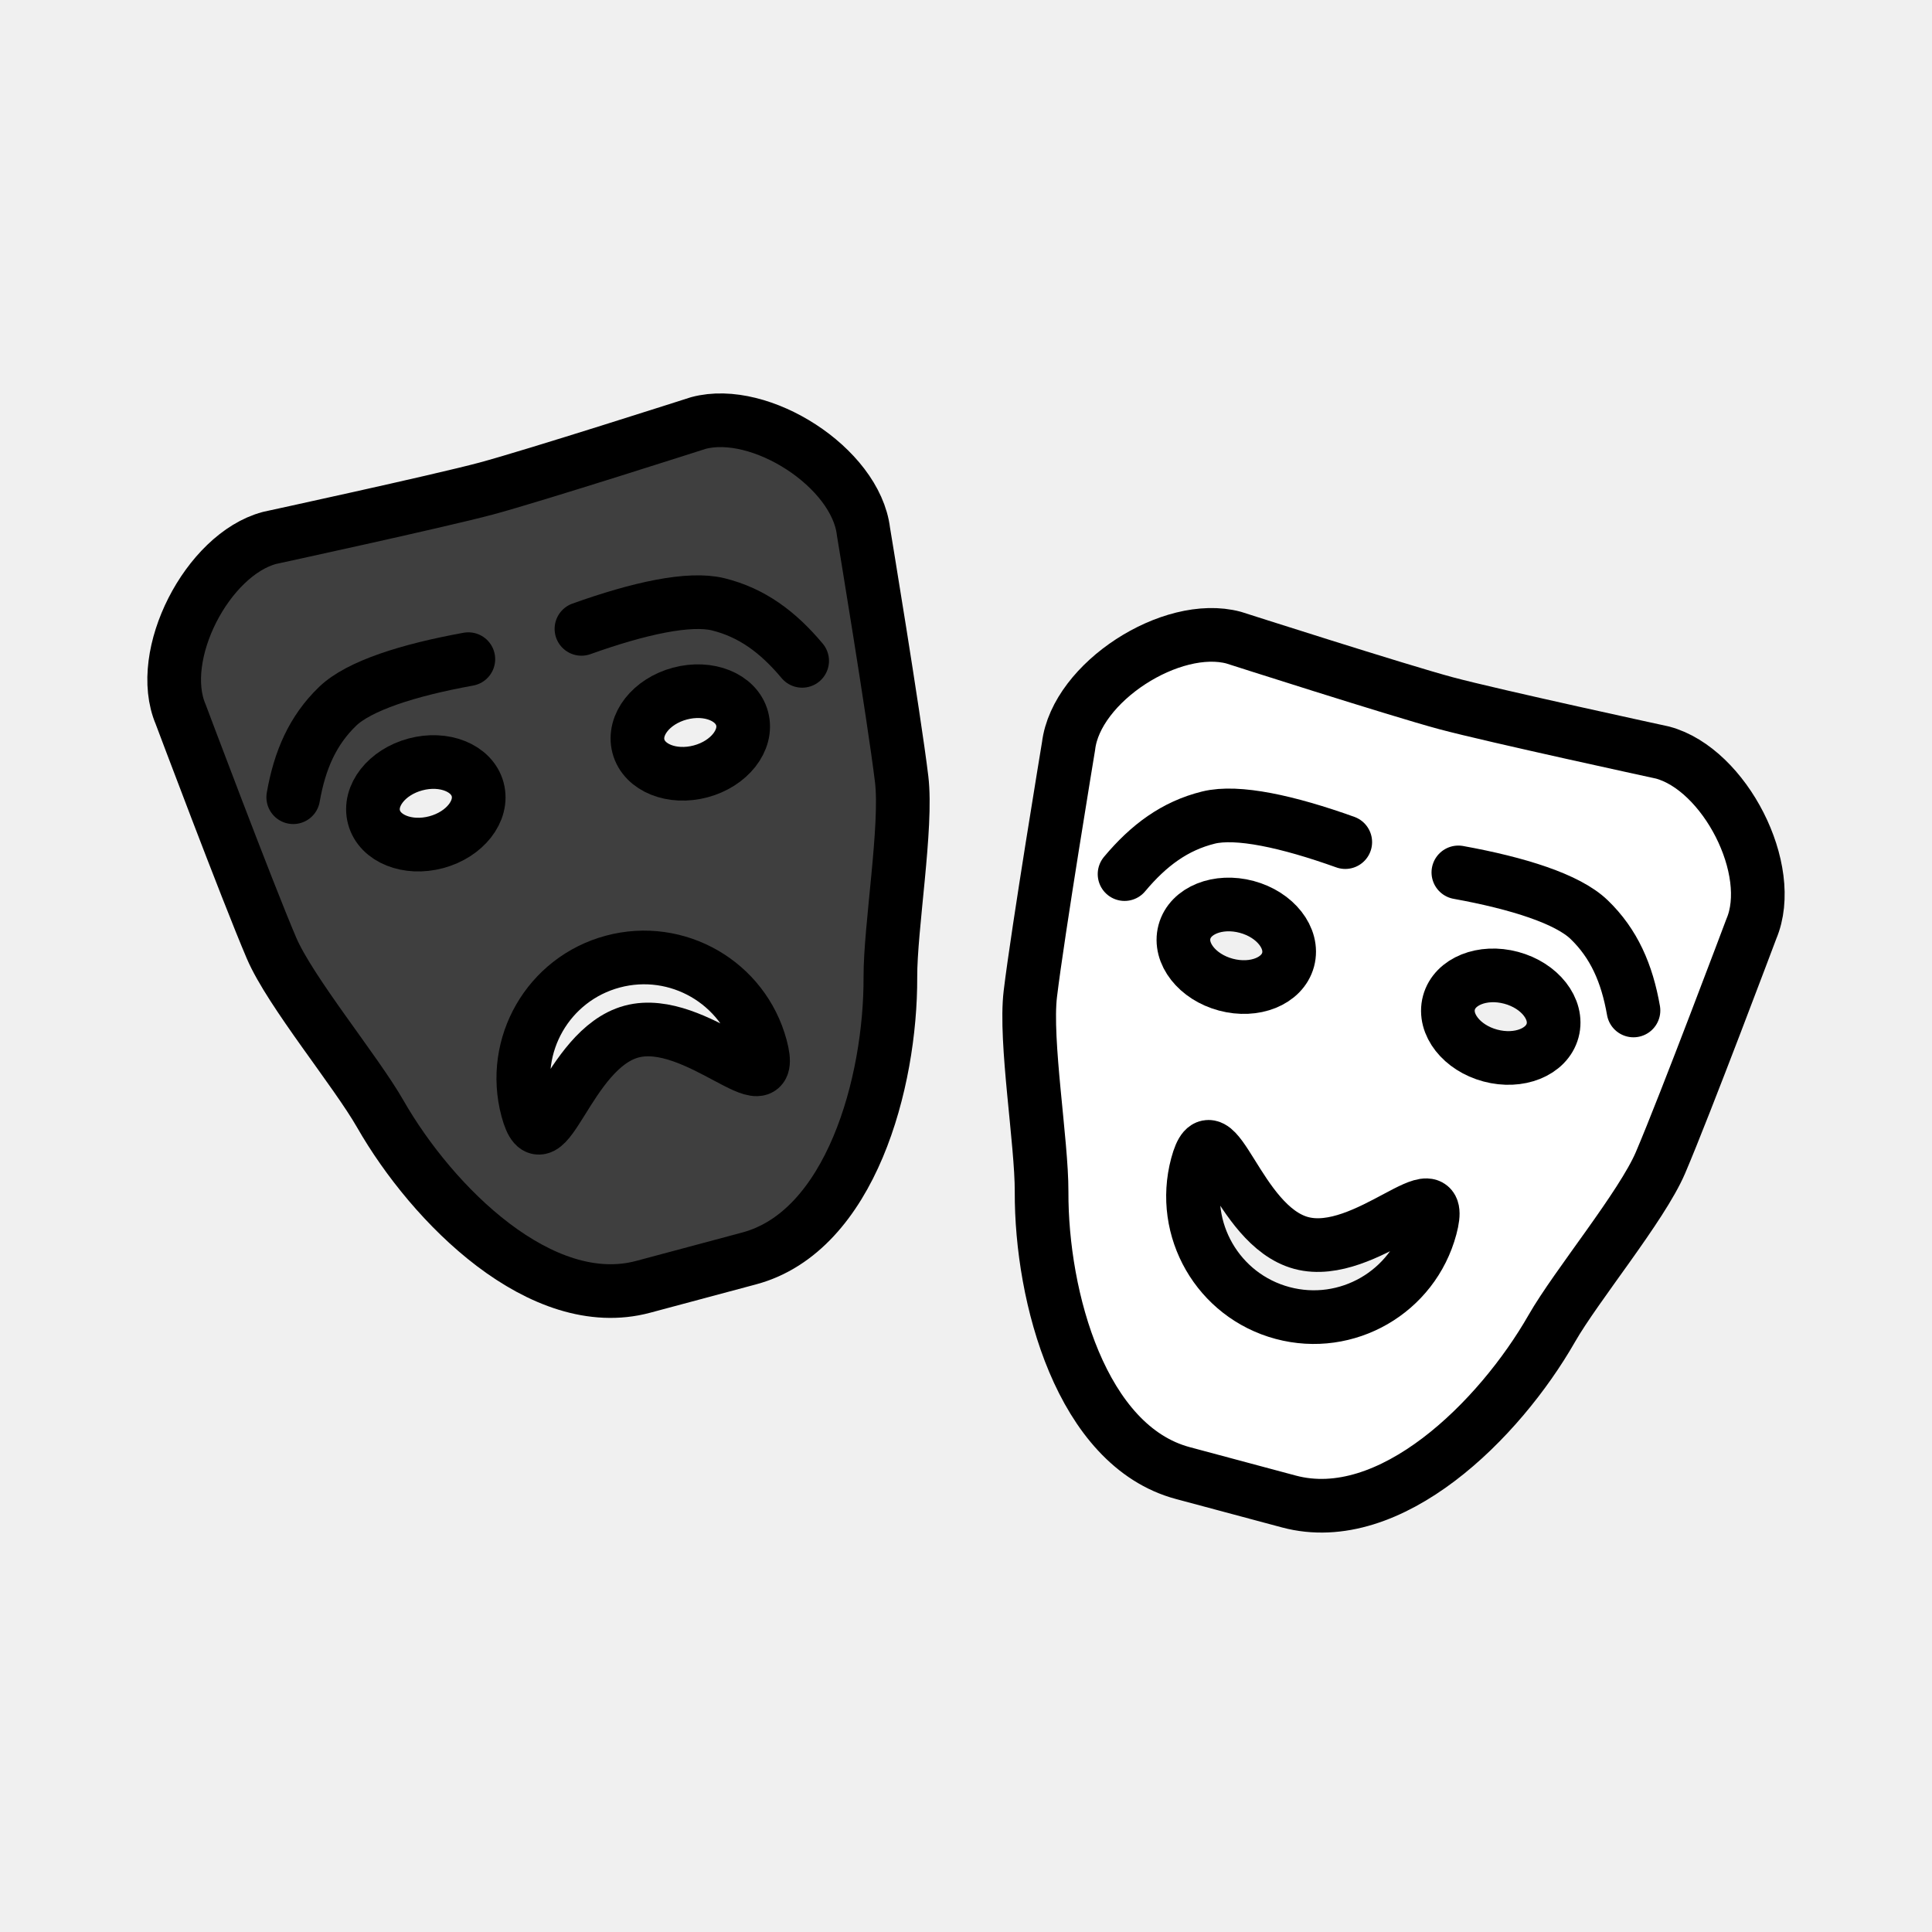
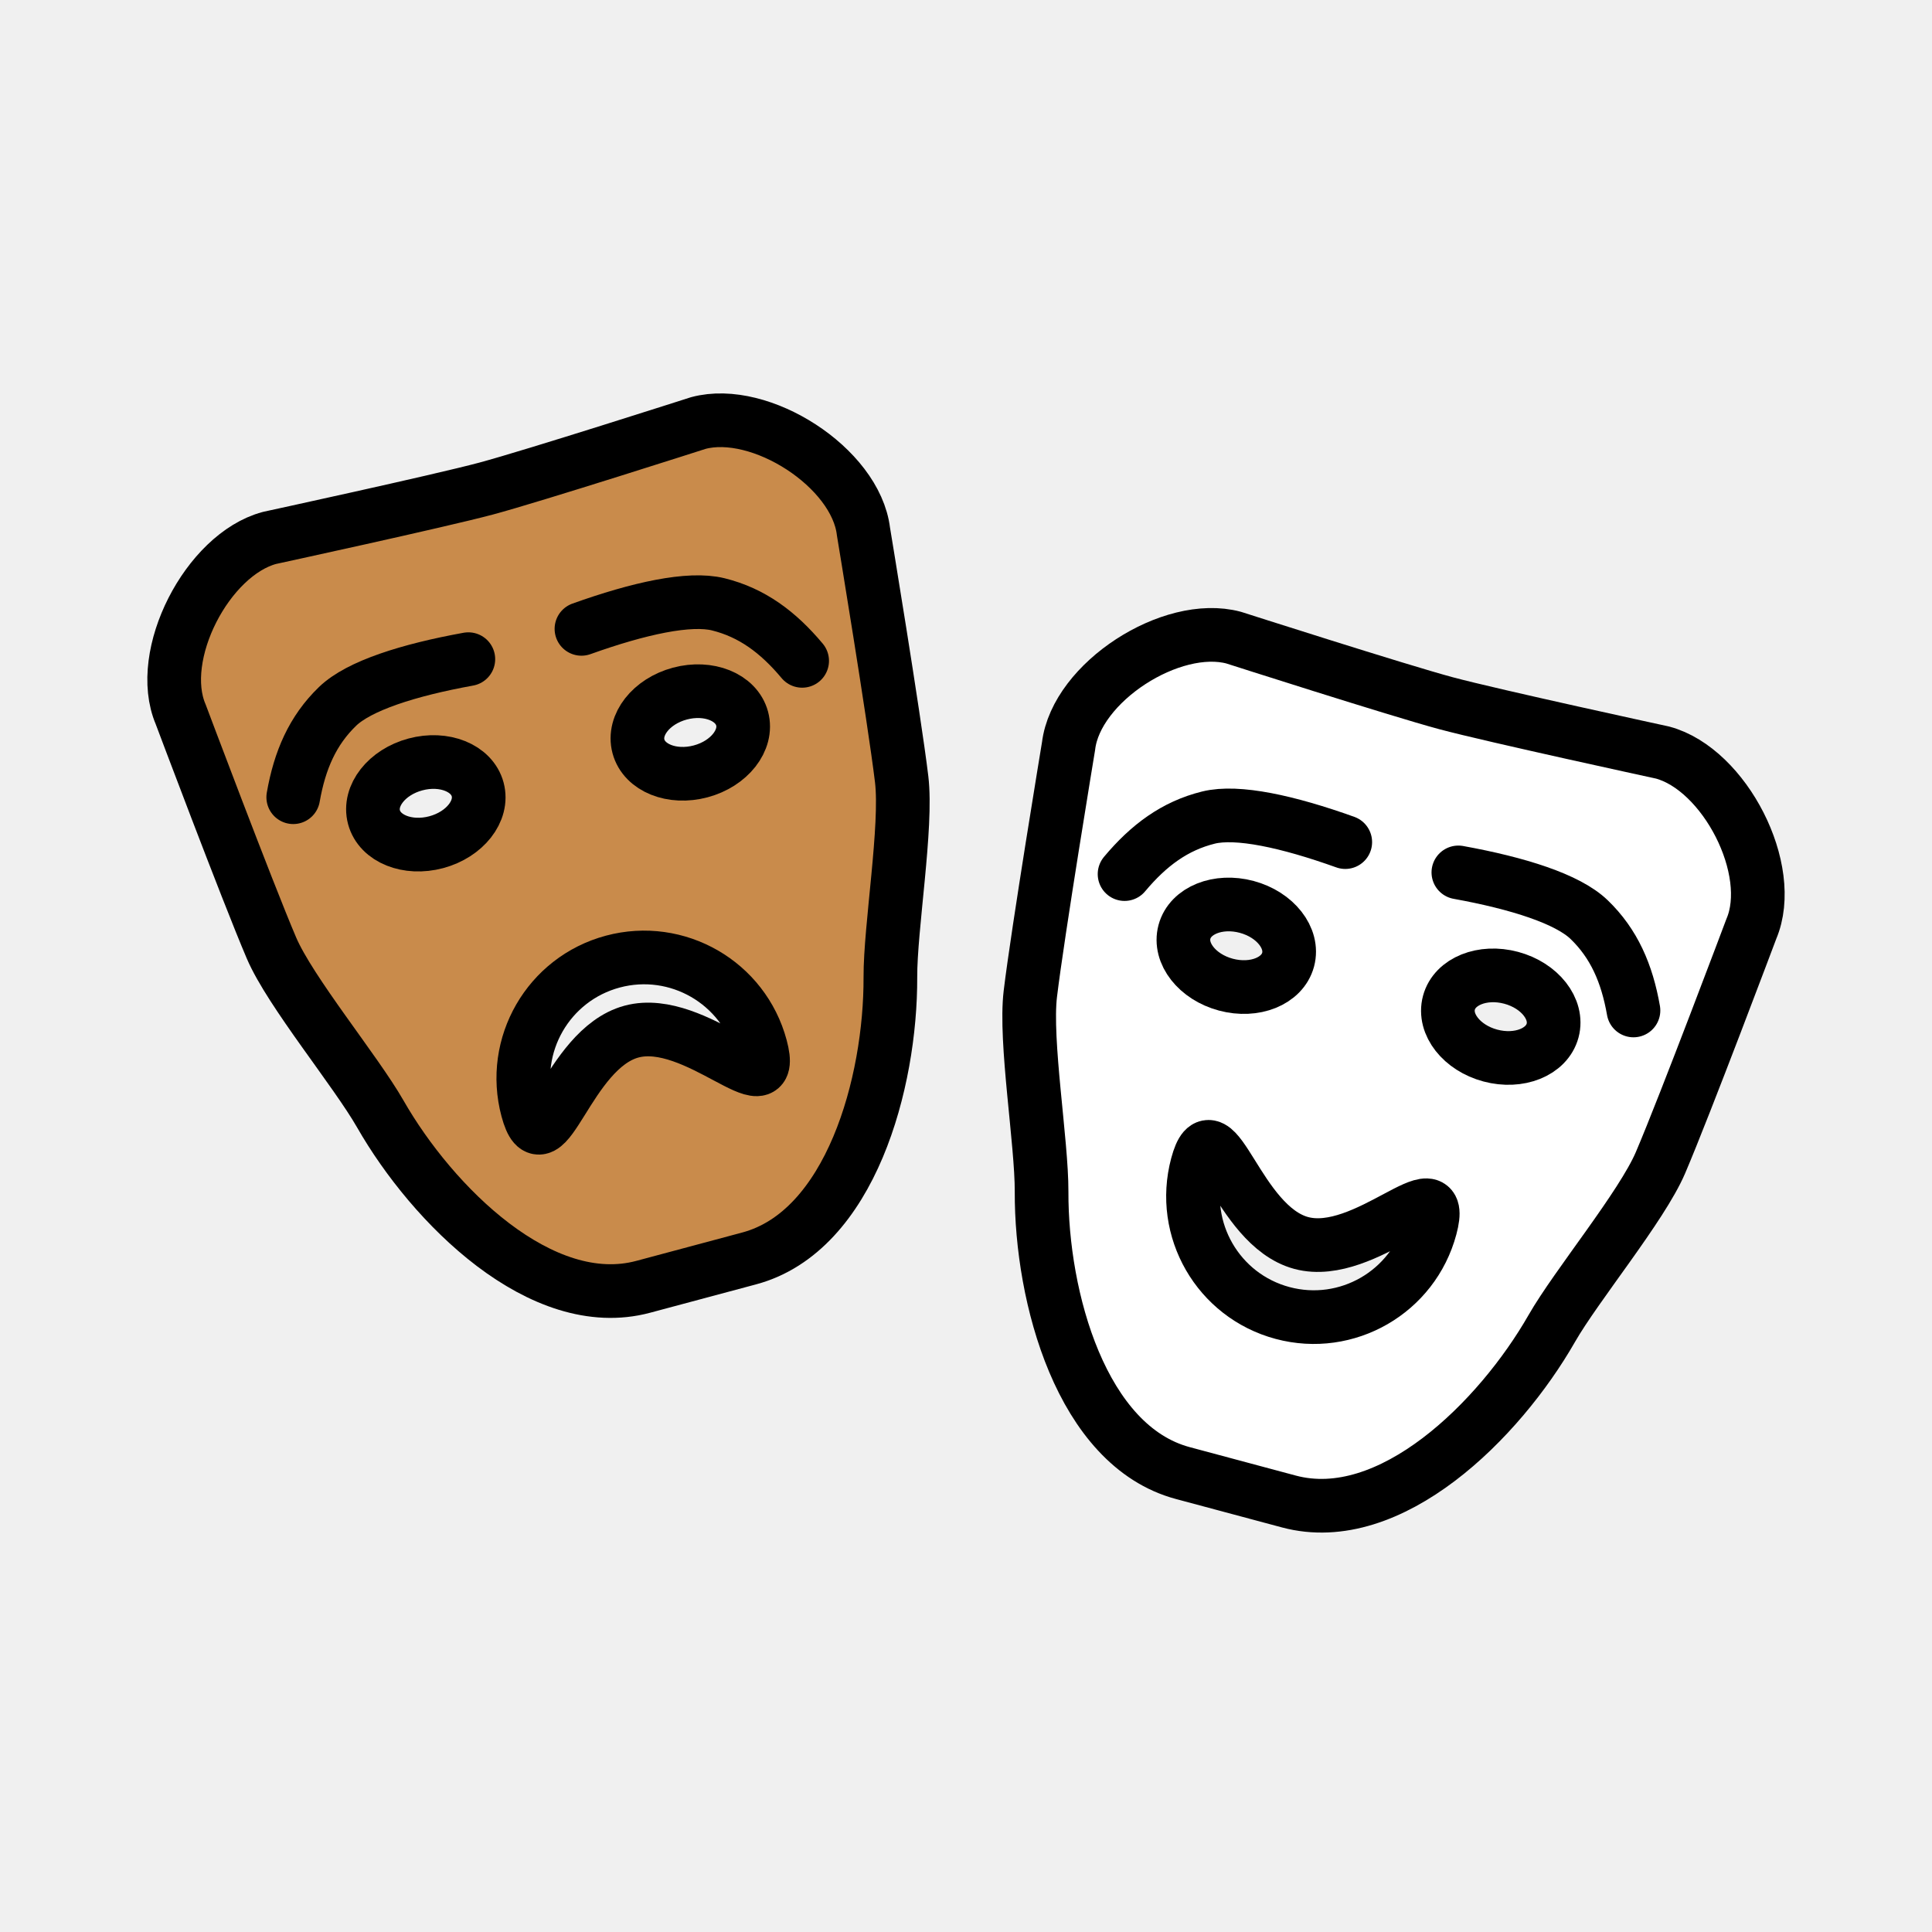
<svg xmlns="http://www.w3.org/2000/svg" id="emoji" viewBox="0 0 72 72" version="1.1">
  <g id="color">
-     <path fill="#3F3F3F" d="M33.6,29.04c-0.28-2.33-1.42-9.24-1.42-9.24c-0.29-2.37-3.84-4.66-6.16-4.03c0,0-6.15,1.97-7.9,2.44 c-1.76,0.47-8.08,1.84-8.08,1.84c-2.31,0.62-4.25,4.37-3.31,6.57c0,0,2.47,6.55,3.39,8.71c0.69,1.63,3.13,4.58,4.05,6.18 c1.95,3.4,6.01,7.46,9.8,6.45l3.95-1.06c3.79-1.02,5.28-6.56,5.26-10.48C33.18,34.57,33.81,30.8,33.6,29.04z M16.26,31.39 c-1.07,0.28-2.11-0.13-2.32-0.93c-0.22-0.8,0.47-1.68,1.54-1.97c1.07-0.29,2.11,0.13,2.32,0.93 C18.02,30.22,17.32,31.1,16.26,31.39z M26.11,28.75c-1.06,0.28-2.1-0.13-2.32-0.93c-0.21-0.8,0.48-1.69,1.55-1.97 c1.06-0.29,2.1,0.13,2.32,0.93C27.87,27.58,27.18,28.46,26.11,28.75z M23.54,38.44c-2.4,0.65-3.24,5.31-3.88,2.91 c-0.65-2.4,0.78-4.87,3.18-5.51c2.4-0.65,4.87,0.78,5.51,3.18C28.99,41.42,25.94,37.8,23.54,38.44z" />
-     <path fill="#3F3F3F" d="M21.669,23.436c2.136-0.765,4.023-1.181,5.1-0.914c1.253,0.311,2.224,1.03,3.125,2.106 L21.669,23.436z" />
-     <path fill="#3F3F3F" d="M17.454,24.565c-2.232,0.405-4.074,0.989-4.873,1.759c-0.929,0.896-1.411,2.005-1.653,3.386 L17.454,24.565z" />
+     <path fill="#C98B4B" d="M33.6,29.04c-0.28-2.33-1.42-9.24-1.42-9.24c-0.29-2.37-3.84-4.66-6.16-4.03c0,0-6.15,1.97-7.9,2.44 c-1.76,0.47-8.08,1.84-8.08,1.84c-2.31,0.62-4.25,4.37-3.31,6.57c0,0,2.47,6.55,3.39,8.71c0.69,1.63,3.13,4.58,4.05,6.18 c1.95,3.4,6.01,7.46,9.8,6.45l3.95-1.06c3.79-1.02,5.28-6.56,5.26-10.48C33.18,34.57,33.81,30.8,33.6,29.04z M16.26,31.39 c-1.07,0.28-2.11-0.13-2.32-0.93c-0.22-0.8,0.47-1.68,1.54-1.97c1.07-0.29,2.11,0.13,2.32,0.93 C18.02,30.22,17.32,31.1,16.26,31.39z M26.11,28.75c-1.06,0.28-2.1-0.13-2.32-0.93c-0.21-0.8,0.48-1.69,1.55-1.97 c1.06-0.29,2.1,0.13,2.32,0.93C27.87,27.58,27.18,28.46,26.11,28.75z M23.54,38.44c-2.4,0.65-3.24,5.31-3.88,2.91 c-0.65-2.4,0.78-4.87,3.18-5.51c2.4-0.65,4.87,0.78,5.51,3.18C28.99,41.42,25.94,37.8,23.54,38.44z" />
+     <path fill="#C98B4B" d="M21.669,23.436c2.136-0.765,4.023-1.181,5.1-0.914c1.253,0.311,2.224,1.03,3.125,2.106 L21.669,23.436z" />
+     <path fill="#C98B4B" d="M17.454,24.565c-2.232,0.405-4.074,0.989-4.873,1.759c-0.929,0.896-1.411,2.005-1.653,3.386 L17.454,24.565z" />
    <path fill="#FFFFFF" d="M61.96,28.05c0,0-6.32-1.37-8.07-1.84c-1.76-0.47-7.91-2.45-7.91-2.45c-2.32-0.62-5.87,1.67-6.16,4.04 c0,0-1.14,6.91-1.42,9.24c-0.21,1.76,0.42,5.53,0.42,7.38c-0.02,3.92,1.47,9.46,5.26,10.48l3.95,1.06c3.79,1.01,7.85-3.05,9.8-6.45 c0.92-1.6,3.36-4.55,4.05-6.18c0.92-2.16,3.39-8.71,3.39-8.71C66.21,32.42,64.27,28.67,61.96,28.05z M44.14,34.73 c0.22-0.8,1.26-1.22,2.32-0.93c1.07,0.28,1.76,1.16,1.55,1.96c-0.22,0.8-1.26,1.22-2.32,0.93 C44.62,36.41,43.93,35.53,44.14,34.73z M53.31,45.75c-0.65,2.4-3.11,3.83-5.51,3.18c-2.4-0.64-3.83-3.11-3.19-5.51 c0.65-2.4,1.48,2.26,3.88,2.9C50.9,46.97,53.95,43.35,53.31,45.75z M57.86,38.4c-0.21,0.8-1.25,1.22-2.32,0.94 c-1.06-0.29-1.76-1.17-1.54-1.97c0.21-0.8,1.25-1.22,2.32-0.93C57.39,36.72,58.08,37.6,57.86,38.4z" />
  </g>
  <g id="hair" />
  <g id="skin" />
  <g id="skin-shadow" />
  <g id="line">
    <path fill="none" stroke="#000000" stroke-linecap="round" stroke-linejoin="round" stroke-miterlimit="10" stroke-width="2" d="M27.92,46.898l-3.951,1.058c-3.785,1.014-7.852-3.043-9.798-6.445c-0.918-1.604-3.357-4.552-4.054-6.182 c-0.921-2.157-3.383-8.707-3.383-8.707c-0.941-2.204,0.995-5.955,3.309-6.575c0,0,6.315-1.369,8.072-1.839 c1.756-0.47,7.91-2.443,7.91-2.443c2.314-0.62,5.867,1.66,6.153,4.039c0,0,1.143,6.905,1.424,9.234 c0.212,1.76-0.427,5.531-0.42,7.379C33.198,40.336,31.705,45.884,27.92,46.898z" />
    <path fill="none" stroke="#000000" stroke-linecap="round" stroke-linejoin="round" stroke-miterlimit="10" stroke-width="2" d="M28.35,39.018c0.643,2.401-2.412-1.217-4.813-0.574c-2.401,0.643-3.237,5.304-3.881,2.903 c-0.643-2.401,0.781-4.868,3.182-5.511C25.239,35.193,27.707,36.617,28.35,39.018z" />
    <ellipse cx="25.726" cy="27.298" rx="2" ry="1.5" transform="matrix(0.9659 -0.2588 0.2588 0.9659 -6.1883 7.5881)" fill="none" stroke="#000000" stroke-linecap="round" stroke-linejoin="round" stroke-miterlimit="10" stroke-width="2" />
    <path fill="none" stroke="#000000" stroke-linecap="round" stroke-linejoin="round" stroke-miterlimit="10" stroke-width="2" d="M21.669,23.436c2.136-0.765,4.023-1.181,5.1-0.914c1.253,0.311,2.224,1.03,3.125,2.106" />
    <ellipse cx="15.87" cy="29.938" rx="2" ry="1.5" transform="matrix(0.9659 -0.2588 0.2588 0.9659 -7.2074 5.1273)" fill="none" stroke="#000000" stroke-linecap="round" stroke-linejoin="round" stroke-miterlimit="10" stroke-width="2" />
    <path fill="none" stroke="#000000" stroke-linecap="round" stroke-linejoin="round" stroke-miterlimit="10" stroke-width="2" d="M17.454,24.565c-2.232,0.405-4.074,0.989-4.873,1.759c-0.929,0.896-1.411,2.005-1.653,3.386" />
    <path fill="none" stroke="#000000" stroke-linecap="round" stroke-linejoin="round" stroke-miterlimit="10" stroke-width="2" d="M48.031,55.956l-3.951-1.059c-3.785-1.014-5.278-6.562-5.263-10.481c0.007-1.848-0.632-5.62-0.419-7.381 c0.281-2.328,1.424-9.232,1.424-9.232c0.287-2.379,3.839-4.66,6.153-4.04c0,0,6.154,1.972,7.91,2.443 c1.756,0.471,8.072,1.839,8.072,1.839c2.314,0.62,4.25,4.371,3.309,6.575c0,0-2.462,6.552-3.384,8.709 c-0.696,1.63-3.135,4.577-4.053,6.181C55.883,52.913,51.816,56.971,48.031,55.956z" />
    <ellipse cx="55.93" cy="37.887" rx="1.5" ry="2" transform="matrix(0.2588 -0.9659 0.9659 0.2588 4.8593 82.1061)" fill="none" stroke="#000000" stroke-linecap="round" stroke-linejoin="round" stroke-miterlimit="10" stroke-width="2" />
    <path fill="none" stroke="#000000" stroke-linecap="round" stroke-linejoin="round" stroke-miterlimit="10" stroke-width="2" d="M54.349,32.512c2.232,0.405,4.074,0.989,4.873,1.759c0.929,0.896,1.411,2.005,1.653,3.386" />
    <ellipse cx="46.074" cy="35.245" rx="1.5" ry="2" transform="matrix(0.2588 -0.9659 0.9659 0.2588 0.1055 70.6275)" fill="none" stroke="#000000" stroke-linecap="round" stroke-linejoin="round" stroke-miterlimit="10" stroke-width="2" />
    <path fill="none" stroke="#000000" stroke-linecap="round" stroke-linejoin="round" stroke-miterlimit="10" stroke-width="2" d="M50.134,31.383c-2.136-0.765-4.023-1.181-5.1-0.914c-1.253,0.311-2.224,1.03-3.125,2.106" />
    <path fill="none" stroke="#000000" stroke-linecap="round" stroke-linejoin="round" stroke-miterlimit="10" stroke-width="2" d="M44.614,43.42c0.643-2.401,1.48,2.26,3.881,2.903c2.401,0.643,5.456-2.975,4.812-0.574 c-0.643,2.401-3.111,3.825-5.511,3.182C45.395,48.288,43.971,45.821,44.614,43.42z" />
  </g>
</svg>
